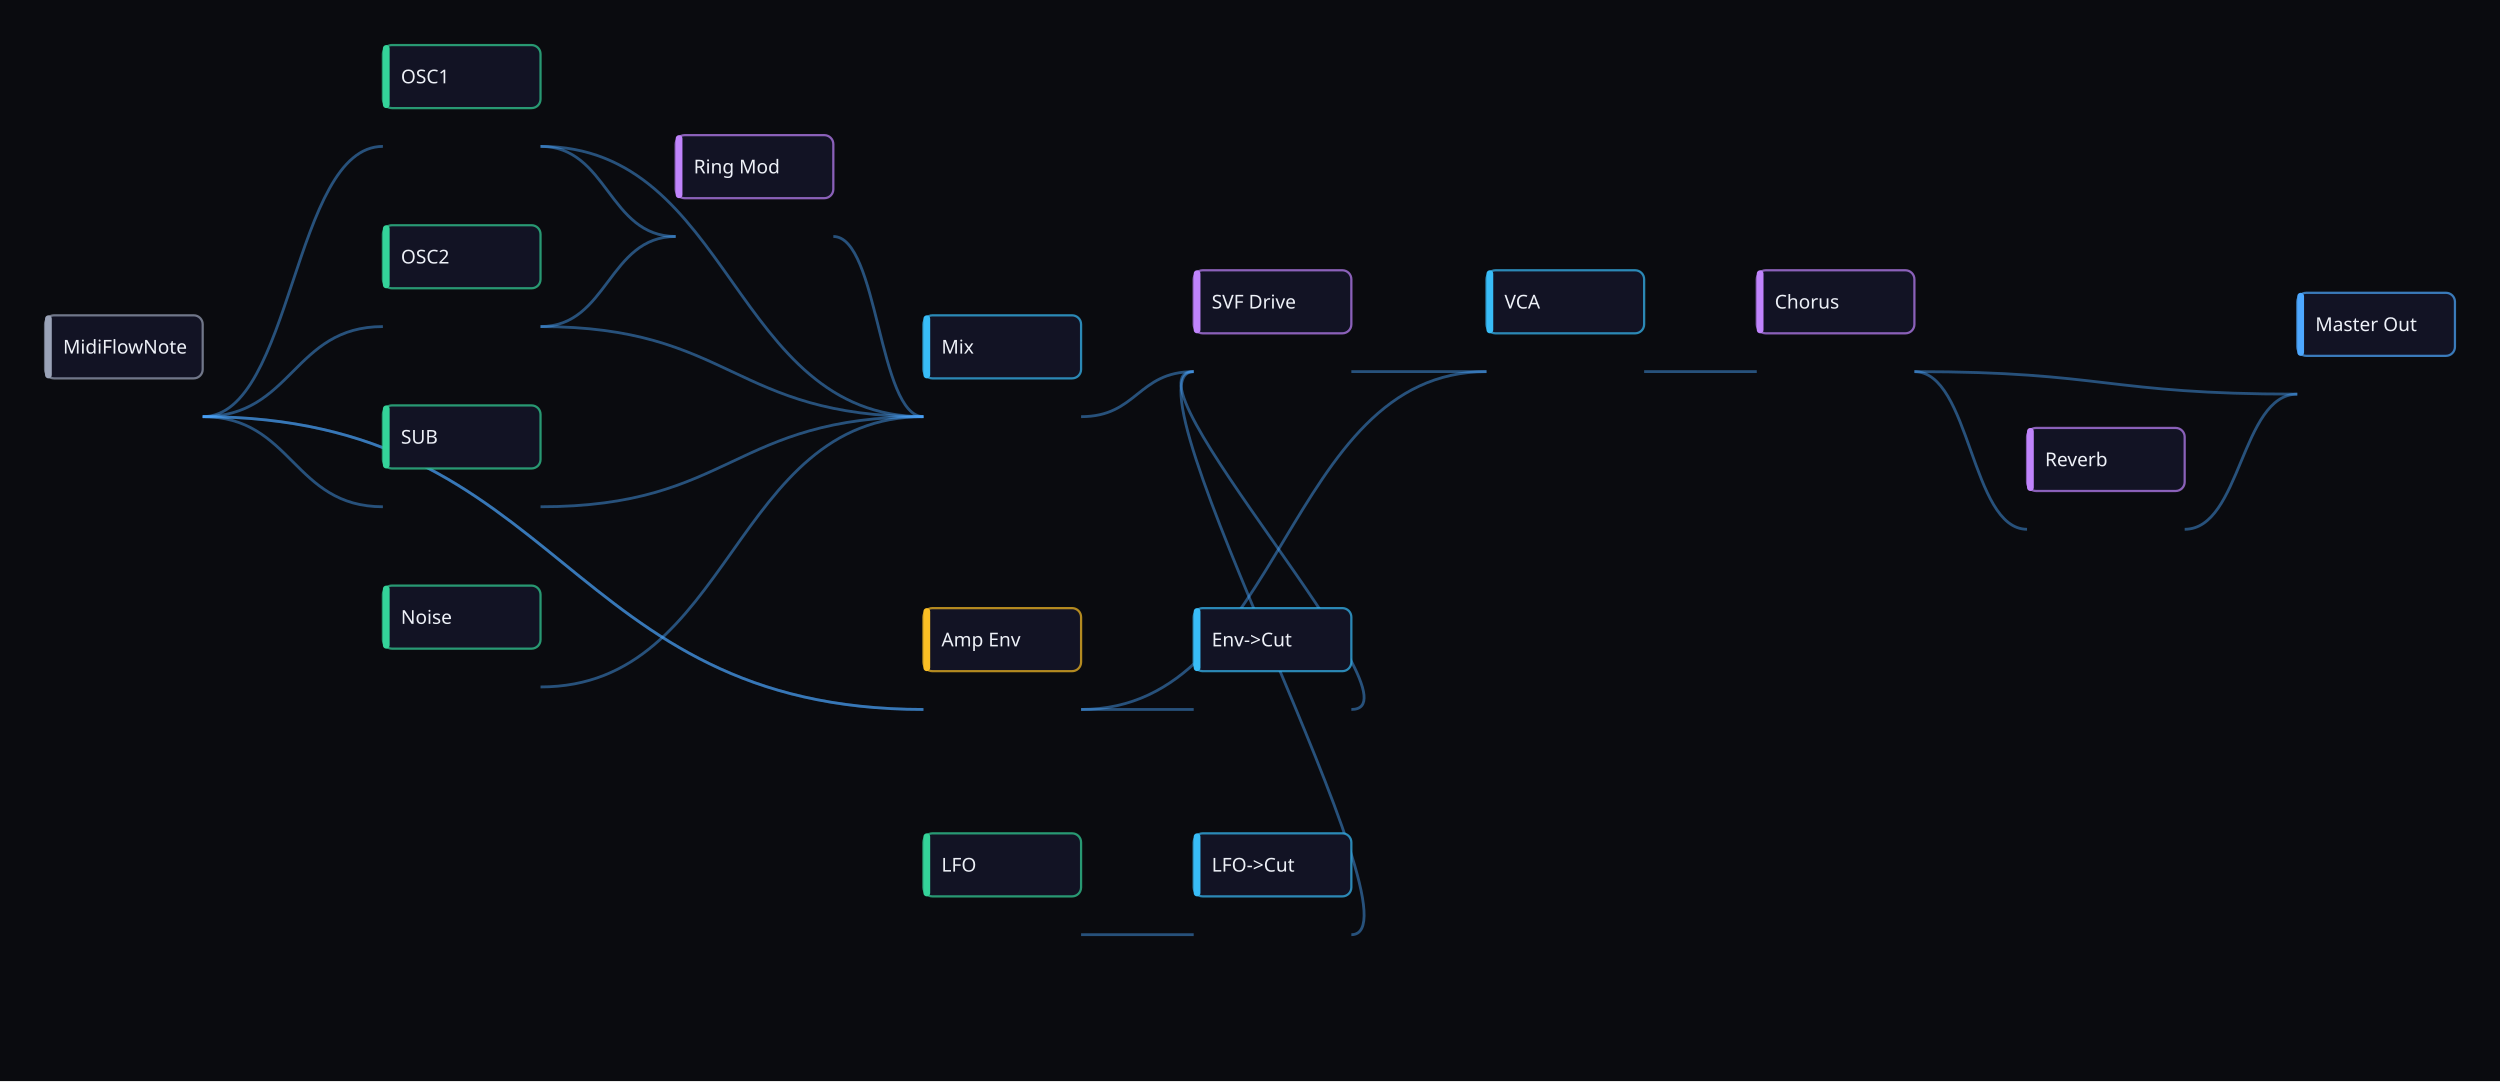
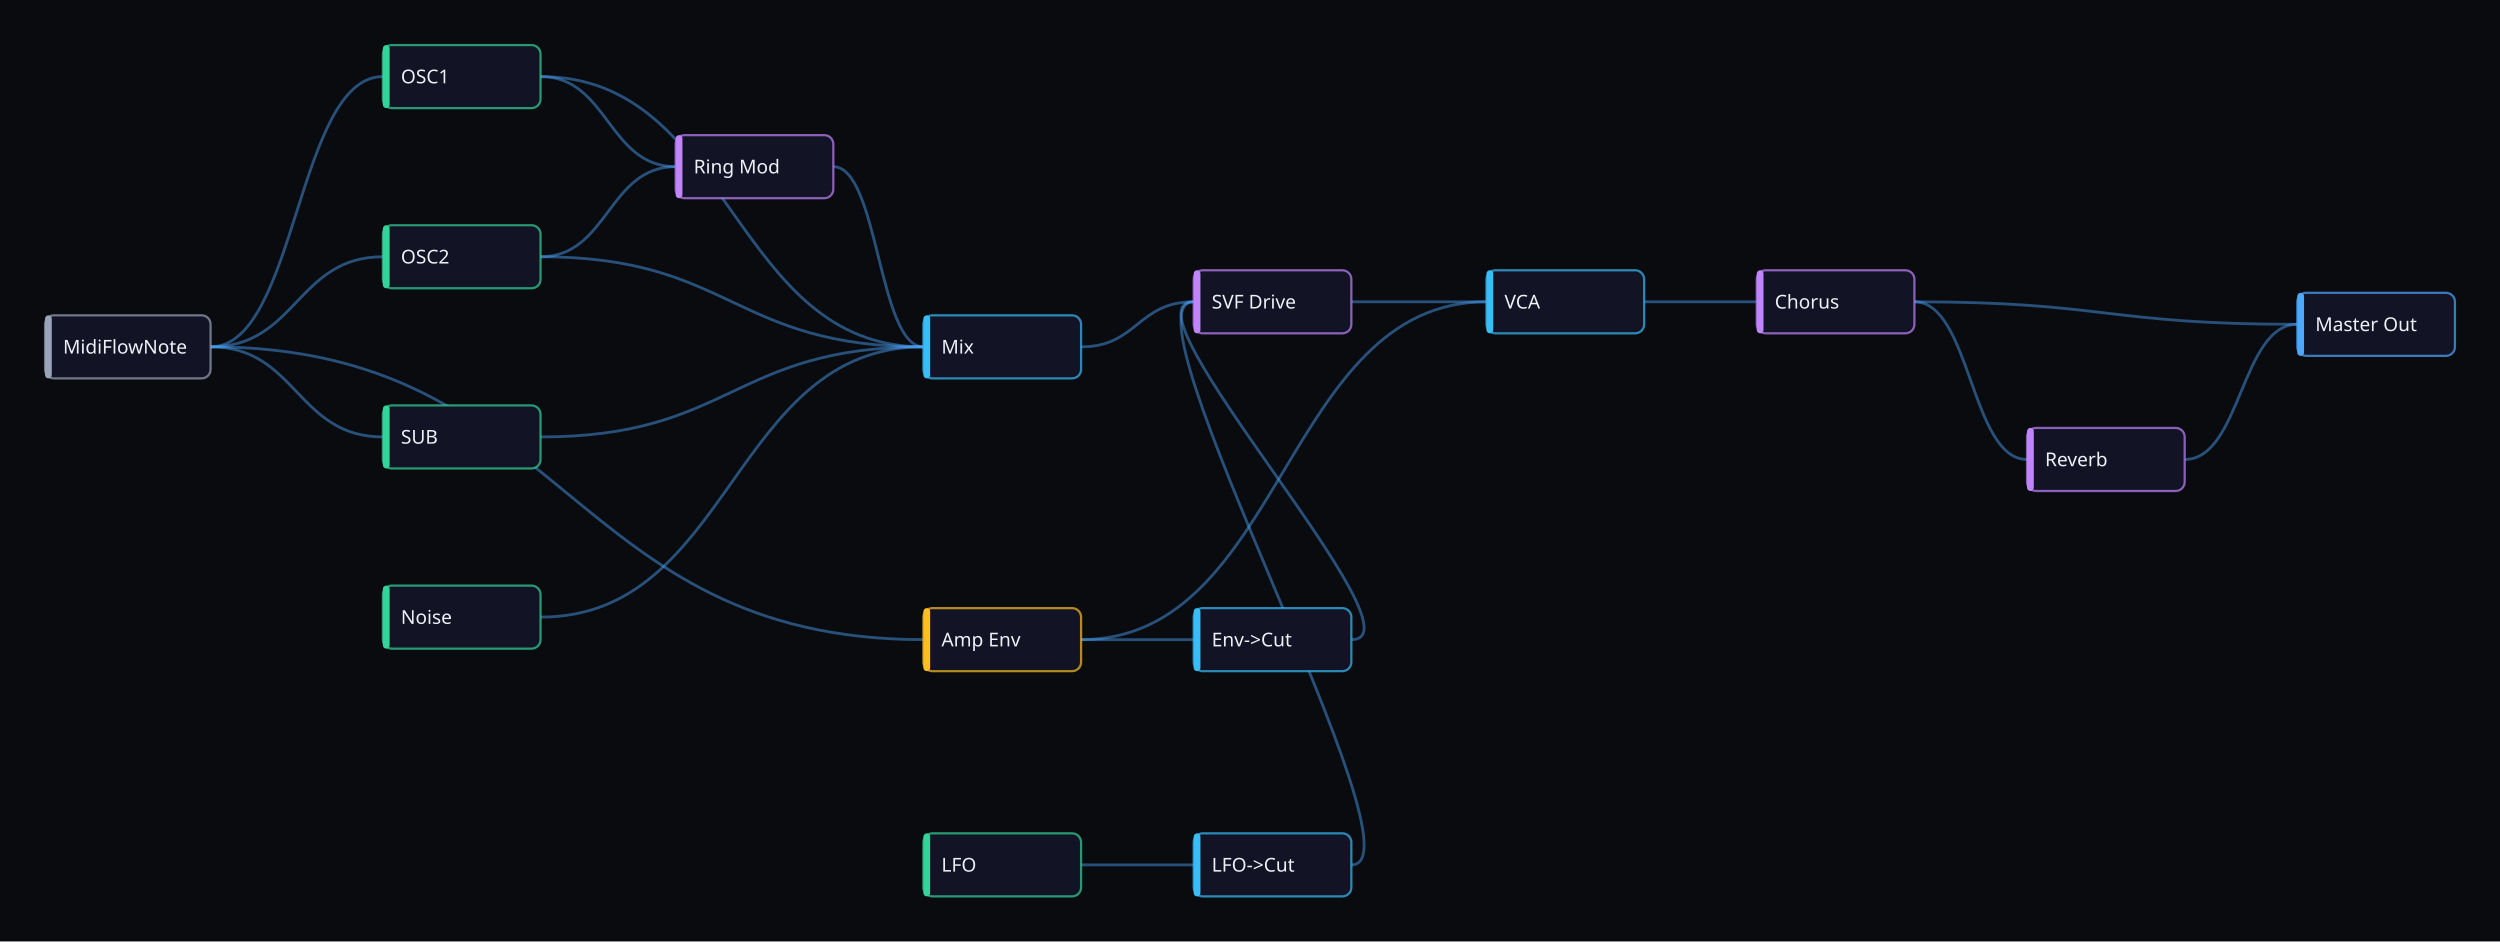
- <svg xmlns="http://www.w3.org/2000/svg" viewBox="0 0 2220 960" font-family="ui-sans-serif,system-ui,sans-serif">
+ <svg xmlns="http://www.w3.org/2000/svg" viewBox="0 0 2220 836" font-family="ui-sans-serif,system-ui,sans-serif">
  <rect width="100%" height="100%" fill="#0a0b0f" />
  <g fill="none" stroke="#4da8ff" stroke-opacity=".45" stroke-width="2.5">
-     <path d="M180.0 370.0C260.0 370.0 260.0 130.0 340.0 130.0" />
-     <path d="M180.0 370.0C260.0 370.0 260.0 290.0 340.0 290.0" />
-     <path d="M180.0 370.0C260.0 370.0 260.0 450.0 340.0 450.0" />
-     <path d="M180.0 370.0C500.0 370.0 500.0 630.0 820.0 630.0" />
-     <path d="M180.0 370.0C500.0 370.0 500.0 630.0 820.0 630.0" />
-     <path d="M480.0 130.0C540.0 130.0 540.0 210.0 600.0 210.0" />
-     <path d="M480.0 290.0C540.0 290.0 540.0 210.0 600.0 210.0" />
-     <path d="M480.0 130.0C650.0 130.0 650.0 370.0 820.0 370.0" />
-     <path d="M480.0 290.0C650.0 290.0 650.0 370.0 820.0 370.0" />
-     <path d="M480.0 450.0C650.0 450.0 650.0 370.0 820.0 370.0" />
-     <path d="M480.0 610.0C650.0 610.0 650.0 370.0 820.0 370.0" />
-     <path d="M740.0 210.0C780.0 210.0 780.0 370.0 820.0 370.0" />
-     <path d="M960.0 370.0C1010.0 370.0 1010.0 330.0 1060.0 330.0" />
-     <path d="M1200.0 330.0C1260.0 330.0 1260.0 330.0 1320.0 330.0" />
-     <path d="M960.0 630.0C1140.0 630.0 1140.0 330.0 1320.0 330.0" />
-     <path d="M1460.0 330.0C1510.0 330.0 1510.0 330.0 1560.0 330.0" />
-     <path d="M960.0 630.0C1010.0 630.0 1010.0 630.0 1060.0 630.0" />
-     <path d="M1200.0 630.0C1270.0 630.0 990.0 330.0 1060.0 330.0" />
-     <path d="M960.0 830.0C1010.0 830.0 1010.0 830.0 1060.0 830.0" />
-     <path d="M1200.0 830.0C1270.0 830.0 990.0 330.0 1060.0 330.0" />
-     <path d="M1700.0 330.0C1870.0 330.0 1870.0 350.0 2040.0 350.0" />
-     <path d="M1700.0 330.0C1750.0 330.0 1750.0 470.0 1800.0 470.0" />
-     <path d="M1940.0 470.0C1990.0 470.0 1990.0 350.0 2040.0 350.0" />
+     <path d="M187.0 308.0C263.5 308.0 263.5 68.0 340.0 68.0" />
+     <path d="M187.0 308.0C263.5 308.0 263.5 228.0 340.0 228.0" />
+     <path d="M187.0 308.0C263.5 308.0 263.5 388.0 340.0 388.0" />
+     <path d="M187.0 308.0C503.5 308.0 503.5 568.0 820.0 568.0" />
+     <path d="M480.0 68.0C540.0 68.0 540.0 148.0 600.0 148.0" />
+     <path d="M480.0 228.0C540.0 228.0 540.0 148.0 600.0 148.0" />
+     <path d="M480.0 68.0C650.0 68.0 650.0 308.0 820.0 308.0" />
+     <path d="M480.0 228.0C650.0 228.0 650.0 308.0 820.0 308.0" />
+     <path d="M480.0 388.0C650.0 388.0 650.0 308.0 820.0 308.0" />
+     <path d="M480.0 548.0C650.0 548.0 650.0 308.0 820.0 308.0" />
+     <path d="M740.0 148.0C780.0 148.0 780.0 308.0 820.0 308.0" />
+     <path d="M960.0 308.0C1010.0 308.0 1010.0 268.0 1060.0 268.0" />
+     <path d="M1200.0 268.0C1260.0 268.0 1260.0 268.0 1320.0 268.0" />
+     <path d="M960.0 568.0C1140.0 568.0 1140.0 268.0 1320.0 268.0" />
+     <path d="M1460.0 268.0C1510.0 268.0 1510.0 268.0 1560.0 268.0" />
+     <path d="M960.0 568.0C1010.0 568.0 1010.0 568.0 1060.0 568.0" />
+     <path d="M1200.0 568.0C1270.0 568.0 990.0 268.0 1060.0 268.0" />
+     <path d="M960.0 768.0C1010.0 768.0 1010.0 768.0 1060.0 768.0" />
+     <path d="M1200.0 768.0C1270.0 768.0 990.0 268.0 1060.0 268.0" />
+     <path d="M1700.0 268.0C1870.0 268.0 1870.0 288.0 2040.0 288.0" />
+     <path d="M1700.0 268.0C1750.0 268.0 1750.0 408.0 1800.0 408.0" />
+     <path d="M1940.0 408.0C1990.0 408.0 1990.0 288.0 2040.0 288.0" />
  </g>
  <g>
-     <rect x="40.0" y="280.0" width="140" height="56" rx="8" fill="#121324" stroke="#9aa3b8" stroke-opacity=".7" stroke-width="2" />
+     <rect x="40.0" y="280.0" width="147" height="56" rx="8" fill="#121324" stroke="#9aa3b8" stroke-opacity=".7" stroke-width="2" />
    <rect x="40.0" y="280.0" width="6" height="56" rx="3" fill="#9aa3b8" />
    <text x="56.0" y="314.0" font-size="17" fill="#eef1f8">MidiFlowNote</text>
  </g>
  <g>
    <rect x="340.0" y="40.0" width="140" height="56" rx="8" fill="#121324" stroke="#34d399" stroke-opacity=".7" stroke-width="2" />
    <rect x="340.0" y="40.0" width="6" height="56" rx="3" fill="#34d399" />
    <text x="356.0" y="74.0" font-size="17" fill="#eef1f8">OSC1</text>
  </g>
  <g>
    <rect x="340.0" y="200.0" width="140" height="56" rx="8" fill="#121324" stroke="#34d399" stroke-opacity=".7" stroke-width="2" />
    <rect x="340.0" y="200.0" width="6" height="56" rx="3" fill="#34d399" />
    <text x="356.0" y="234.0" font-size="17" fill="#eef1f8">OSC2</text>
  </g>
  <g>
    <rect x="340.0" y="360.0" width="140" height="56" rx="8" fill="#121324" stroke="#34d399" stroke-opacity=".7" stroke-width="2" />
    <rect x="340.0" y="360.0" width="6" height="56" rx="3" fill="#34d399" />
    <text x="356.0" y="394.0" font-size="17" fill="#eef1f8">SUB</text>
  </g>
  <g>
    <rect x="340.0" y="520.0" width="140" height="56" rx="8" fill="#121324" stroke="#34d399" stroke-opacity=".7" stroke-width="2" />
    <rect x="340.0" y="520.0" width="6" height="56" rx="3" fill="#34d399" />
    <text x="356.0" y="554.0" font-size="17" fill="#eef1f8">Noise</text>
  </g>
  <g>
    <rect x="600.0" y="120.0" width="140" height="56" rx="8" fill="#121324" stroke="#c084fc" stroke-opacity=".7" stroke-width="2" />
    <rect x="600.0" y="120.0" width="6" height="56" rx="3" fill="#c084fc" />
    <text x="616.0" y="154.0" font-size="17" fill="#eef1f8">Ring Mod</text>
  </g>
  <g>
    <rect x="820.0" y="280.0" width="140" height="56" rx="8" fill="#121324" stroke="#38bdf8" stroke-opacity=".7" stroke-width="2" />
    <rect x="820.0" y="280.0" width="6" height="56" rx="3" fill="#38bdf8" />
    <text x="836.0" y="314.0" font-size="17" fill="#eef1f8">Mix</text>
  </g>
  <g>
    <rect x="1060.0" y="240.0" width="140" height="56" rx="8" fill="#121324" stroke="#c084fc" stroke-opacity=".7" stroke-width="2" />
    <rect x="1060.0" y="240.0" width="6" height="56" rx="3" fill="#c084fc" />
    <text x="1076.0" y="274.0" font-size="17" fill="#eef1f8">SVF Drive</text>
  </g>
  <g>
    <rect x="820.0" y="540.0" width="140" height="56" rx="8" fill="#121324" stroke="#fbbf24" stroke-opacity=".7" stroke-width="2" />
    <rect x="820.0" y="540.0" width="6" height="56" rx="3" fill="#fbbf24" />
    <text x="836.0" y="574.0" font-size="17" fill="#eef1f8">Amp Env</text>
  </g>
  <g>
    <rect x="1320.0" y="240.0" width="140" height="56" rx="8" fill="#121324" stroke="#38bdf8" stroke-opacity=".7" stroke-width="2" />
    <rect x="1320.0" y="240.0" width="6" height="56" rx="3" fill="#38bdf8" />
    <text x="1336.0" y="274.0" font-size="17" fill="#eef1f8">VCA</text>
  </g>
  <g>
    <rect x="1060.0" y="540.0" width="140" height="56" rx="8" fill="#121324" stroke="#38bdf8" stroke-opacity=".7" stroke-width="2" />
    <rect x="1060.0" y="540.0" width="6" height="56" rx="3" fill="#38bdf8" />
    <text x="1076.0" y="574.0" font-size="17" fill="#eef1f8">Env-&gt;Cut</text>
  </g>
  <g>
    <rect x="820.0" y="740.0" width="140" height="56" rx="8" fill="#121324" stroke="#34d399" stroke-opacity=".7" stroke-width="2" />
    <rect x="820.0" y="740.0" width="6" height="56" rx="3" fill="#34d399" />
    <text x="836.0" y="774.0" font-size="17" fill="#eef1f8">LFO</text>
  </g>
  <g>
    <rect x="1060.0" y="740.0" width="140" height="56" rx="8" fill="#121324" stroke="#38bdf8" stroke-opacity=".7" stroke-width="2" />
    <rect x="1060.0" y="740.0" width="6" height="56" rx="3" fill="#38bdf8" />
    <text x="1076.0" y="774.0" font-size="17" fill="#eef1f8">LFO-&gt;Cut</text>
  </g>
  <g>
    <rect x="1560.0" y="240.0" width="140" height="56" rx="8" fill="#121324" stroke="#c084fc" stroke-opacity=".7" stroke-width="2" />
    <rect x="1560.0" y="240.0" width="6" height="56" rx="3" fill="#c084fc" />
    <text x="1576.0" y="274.0" font-size="17" fill="#eef1f8">Chorus</text>
  </g>
  <g>
    <rect x="1800.0" y="380.0" width="140" height="56" rx="8" fill="#121324" stroke="#c084fc" stroke-opacity=".7" stroke-width="2" />
    <rect x="1800.0" y="380.0" width="6" height="56" rx="3" fill="#c084fc" />
    <text x="1816.0" y="414.0" font-size="17" fill="#eef1f8">Reverb</text>
  </g>
  <g>
    <rect x="2040.0" y="260.0" width="140" height="56" rx="8" fill="#121324" stroke="#4da8ff" stroke-opacity=".7" stroke-width="2" />
    <rect x="2040.0" y="260.0" width="6" height="56" rx="3" fill="#4da8ff" />
    <text x="2056.0" y="294.0" font-size="17" fill="#eef1f8">Master Out</text>
  </g>
</svg>
